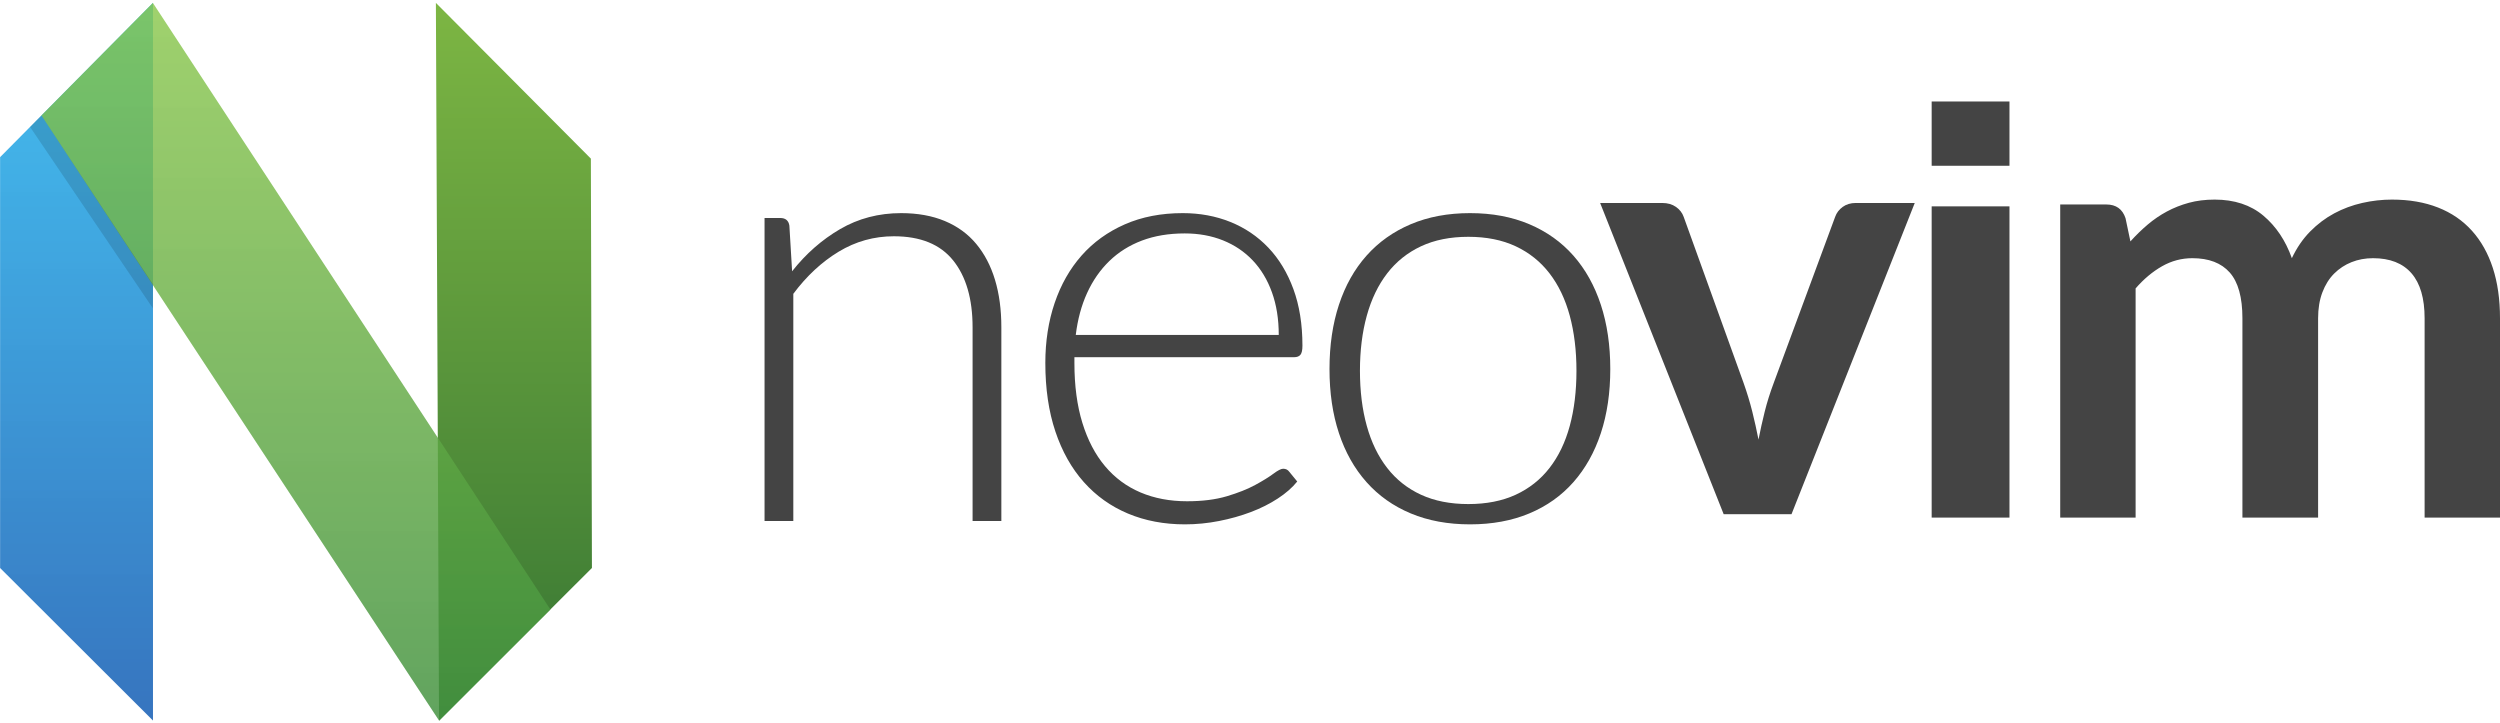
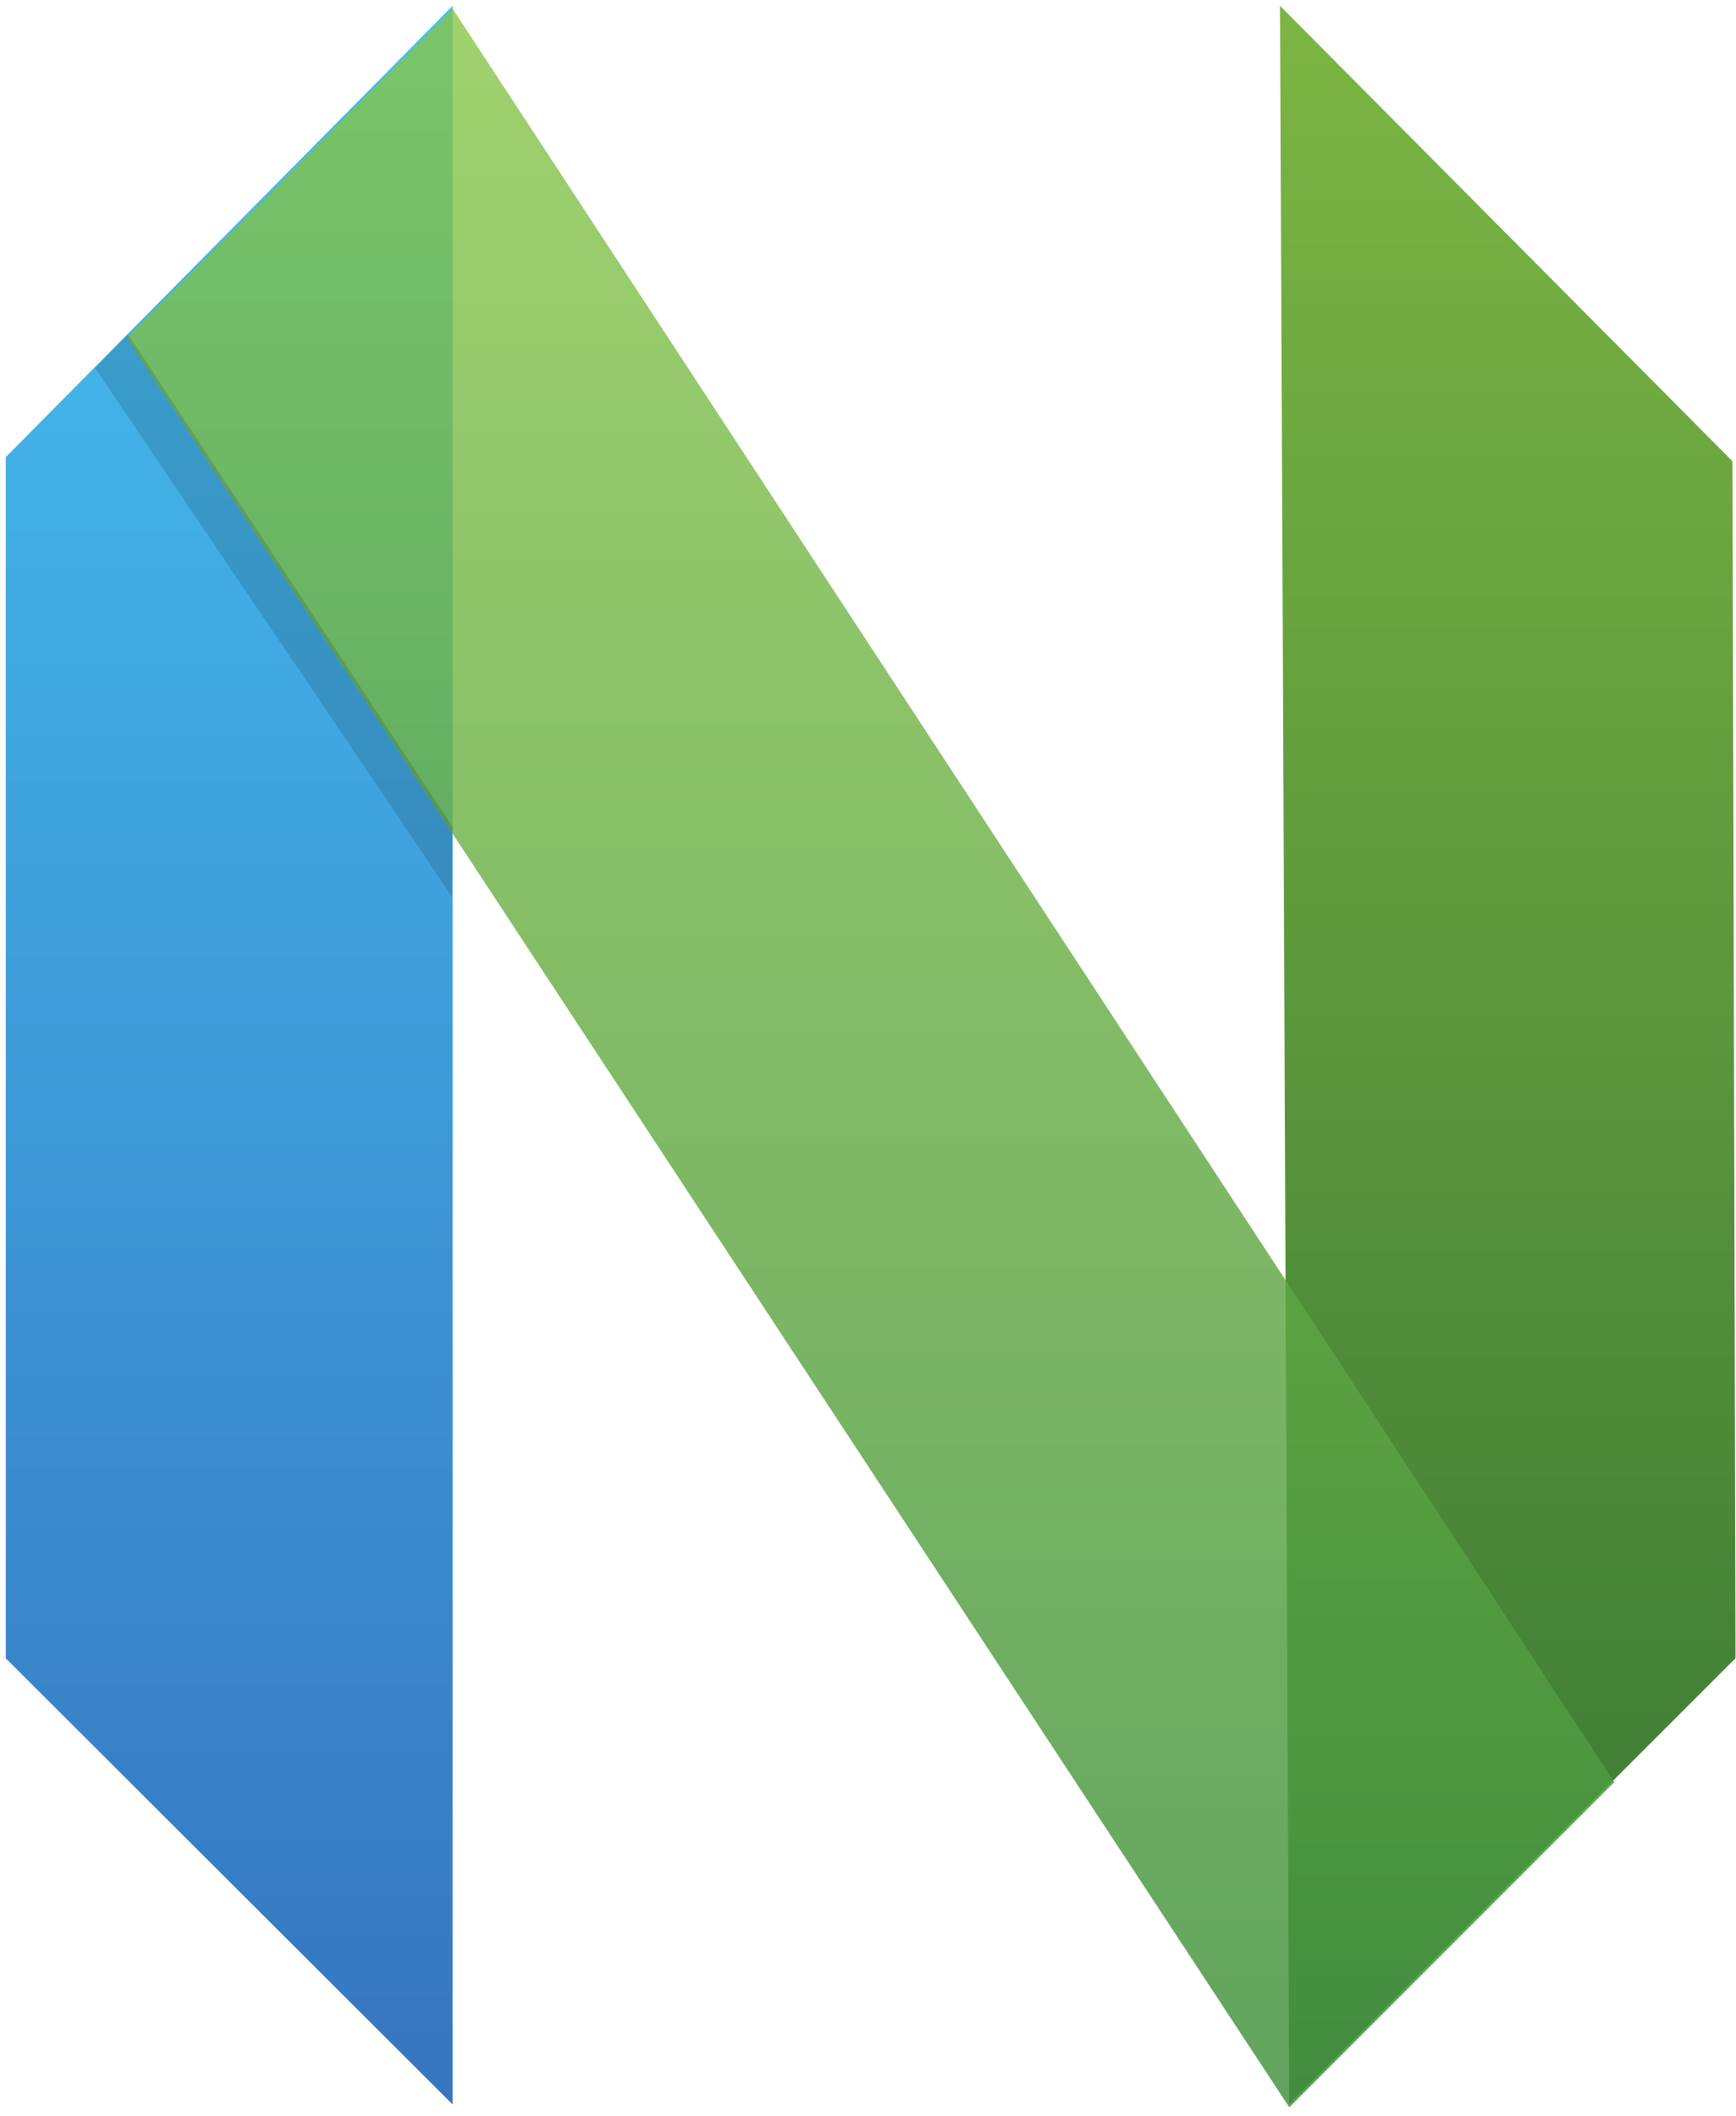
- <svg xmlns="http://www.w3.org/2000/svg" width="512px" height="148px" viewBox="0 0 512 148" version="1.1" preserveAspectRatio="xMidYMid">
+ <svg xmlns="http://www.w3.org/2000/svg" width="602px" height="734px" viewBox="0 0 602 734" version="1.1" xmlnsXlink="http://www.w3.org/1999/xlink" xmlnsSketch="http://www.bohemiancoding.com/sketch/ns">
+   <description>Created with Sketch (http://www.bohemiancoding.com/sketch)</description>
  <defs>
    <linearGradient x1="50%" y1="0%" x2="50%" y2="100%" id="linearGradient-1">
      <stop stop-color="#16B0ED" stop-opacity="0.8" offset="0%" />
      <stop stop-color="#0F59B2" stop-opacity="0.837" offset="100%" />
    </linearGradient>
    <linearGradient x1="50%" y1="0%" x2="50%" y2="100%" id="linearGradient-2">
      <stop stop-color="#7DB643" offset="0%" />
      <stop stop-color="#367533" offset="100%" />
    </linearGradient>
    <linearGradient x1="50%" y1="0%" x2="50%" y2="100%" id="linearGradient-3">
      <stop stop-color="#88C649" stop-opacity="0.8" offset="0%" />
      <stop stop-color="#439240" stop-opacity="0.84" offset="100%" />
    </linearGradient>
  </defs>
-   <g>
-     <g>
-       <g>
-         <path d="M0.019,32.188 L31.332,0.573 L31.332,147.571 L0.019,116.322 L0.019,32.188 L0.019,32.188 Z" fill="url(#linearGradient-1)" />
-         <path d="M89.484,32.486 L121.226,0.59 L120.583,147.571 L89.269,116.322 L89.484,32.486 L89.484,32.486 Z" fill="url(#linearGradient-2)" transform="translate(105.2477, 74.08065) scale(-1, 1) translate(-105.2477, -74.08065) " />
-         <path d="M31.311,0.598 L112.723,124.829 L89.942,147.61 L8.487,23.654 L31.311,0.598 L31.311,0.598 Z" fill="url(#linearGradient-3)" />
-         <path d="M31.339,58.22 L31.296,63.113 L6.16,26.003 L8.487,23.632 L31.339,58.22 L31.339,58.22 Z" fill-opacity="0.13" fill="#000000" />
-       </g>
-       <g transform="translate(156.5792, 20.78484)" fill="#444444">
-         <g>
-           <g transform="translate(0, 20.09202)">
-             <path d="M0,65.819 L0,3.769 L3.225,3.769 C4.299,3.769 4.919,4.289 5.085,5.328 L5.644,14.682 C8.456,11.108 11.731,8.228 15.473,6.045 C19.214,3.863 23.381,2.771 27.97,2.771 C31.36,2.771 34.348,3.313 36.932,4.393 C39.515,5.474 41.655,7.033 43.35,9.07 C45.046,11.108 46.327,13.56 47.196,16.428 C48.064,19.297 48.498,22.54 48.498,26.157 L48.498,65.819 L42.606,65.819 L42.606,26.157 C42.606,20.336 41.283,15.774 38.637,12.469 C35.99,9.163 31.939,7.511 26.482,7.511 C22.428,7.511 18.667,8.561 15.194,10.66 C11.721,12.76 8.62,15.639 5.892,19.297 L5.892,65.819 L0,65.819 L0,65.819 Z" />
-             <path d="M85.65,2.771 C89.16,2.771 92.409,3.373 95.397,4.576 C98.385,5.78 100.976,7.533 103.17,9.836 C105.364,12.139 107.077,14.972 108.31,18.333 C109.543,21.694 110.16,25.553 110.16,29.911 C110.16,30.823 110.024,31.446 109.752,31.778 C109.48,32.11 109.053,32.276 108.47,32.276 L63.46,32.276 L63.46,33.459 C63.46,38.106 64.003,42.194 65.09,45.721 C66.175,49.248 67.722,52.205 69.728,54.591 C71.734,56.978 74.157,58.772 77,59.976 C79.84,61.179 83.017,61.781 86.528,61.781 C89.662,61.781 92.379,61.438 94.677,60.754 C96.975,60.069 98.908,59.301 100.475,58.451 C102.042,57.6 103.286,56.832 104.205,56.147 C105.124,55.463 105.793,55.12 106.211,55.12 C106.753,55.12 107.172,55.328 107.464,55.743 L109.094,57.735 C108.091,58.98 106.765,60.142 105.114,61.221 C103.462,62.3 101.623,63.224 99.597,63.991 C97.57,64.759 95.397,65.37 93.078,65.827 C90.759,66.282 88.429,66.512 86.089,66.512 C81.826,66.512 77.94,65.775 74.43,64.302 C70.919,62.829 67.907,60.682 65.393,57.859 C62.878,55.037 60.935,51.582 59.563,47.495 C58.191,43.408 57.505,38.728 57.505,33.459 C57.505,29.019 58.142,24.921 59.417,21.165 C60.692,17.409 62.53,14.172 64.933,11.455 C67.335,8.737 70.281,6.611 73.771,5.074 C77.259,3.539 81.22,2.771 85.65,2.771 L85.65,2.771 L85.65,2.771 Z M86.047,6.928 C82.794,6.928 79.878,7.414 77.301,8.387 C74.723,9.359 72.496,10.757 70.616,12.58 C68.736,14.404 67.216,16.591 66.053,19.144 C64.89,21.696 64.121,24.553 63.74,27.713 L105.31,27.713 C105.31,24.471 104.844,21.565 103.915,18.992 C102.985,16.42 101.676,14.242 99.986,12.459 C98.297,10.677 96.269,9.309 93.903,8.356 C91.538,7.405 88.919,6.928 86.047,6.928 L86.047,6.928 L86.047,6.928 Z" />
-             <path d="M144.486,2.771 C149.008,2.771 153.056,3.528 156.628,5.043 C160.198,6.558 163.21,8.706 165.662,11.486 C168.113,14.266 169.984,17.617 171.273,21.539 C172.563,25.46 173.207,29.848 173.207,34.704 C173.207,39.559 172.562,43.937 171.273,47.838 C169.984,51.739 168.113,55.079 165.662,57.859 C163.21,60.639 160.198,62.777 156.628,64.271 C153.056,65.765 149.008,66.512 144.486,66.512 C139.963,66.512 135.917,65.765 132.345,64.271 C128.773,62.777 125.751,60.639 123.279,57.859 C120.806,55.079 118.924,51.738 117.636,47.838 C116.346,43.937 115.702,39.559 115.702,34.704 C115.702,29.848 116.346,25.46 117.636,21.539 C118.926,17.617 120.806,14.267 123.279,11.486 C125.751,8.706 128.773,6.558 132.345,5.043 C135.917,3.529 139.963,2.771 144.486,2.771 L144.486,2.771 L144.486,2.771 Z M144.139,62.355 C147.84,62.355 151.072,61.718 153.837,60.444 C156.601,59.171 158.909,57.345 160.76,54.965 C162.609,52.585 163.991,49.716 164.907,46.354 C165.82,42.994 166.279,39.226 166.279,35.05 C166.279,30.917 165.821,27.16 164.907,23.778 C163.991,20.396 162.609,17.506 160.76,15.105 C158.91,12.705 156.602,10.858 153.837,9.562 C151.072,8.269 147.839,7.621 144.139,7.621 C140.44,7.621 137.206,8.269 134.442,9.562 C131.677,10.858 129.369,12.705 127.519,15.105 C125.668,17.506 124.276,20.396 123.341,23.778 C122.405,27.16 121.938,30.917 121.938,35.05 C121.938,39.225 122.405,42.994 123.341,46.354 C124.276,49.716 125.668,52.585 127.519,54.965 C129.369,57.345 131.677,59.171 134.442,60.444 C137.206,61.718 140.439,62.355 144.139,62.355 L144.139,62.355 L144.139,62.355 Z" />
-             <path d="M210.322,64.433 L196.43,64.433 L171.129,0.693 L183.842,0.693 C184.958,0.693 185.898,0.962 186.663,1.5 C187.427,2.04 187.956,2.722 188.245,3.551 L200.523,37.595 C201.225,39.583 201.816,41.53 202.291,43.435 C202.766,45.341 203.19,47.246 203.562,49.15 C203.934,47.246 204.357,45.341 204.833,43.435 C205.308,41.53 205.919,39.583 206.663,37.595 L219.252,3.551 C219.541,2.722 220.058,2.04 220.802,1.5 C221.546,0.962 222.434,0.693 223.469,0.693 L235.562,0.693 L210.322,64.433 L210.322,64.433 Z" />
-             <rect x="239.026" y="1.386" width="15.935" height="63.74" />
-             <path d="M265.353,65.126 L265.353,1 L274.792,1 C276.792,1 278.104,1.938 278.729,3.813 L279.729,8.563 C280.854,7.313 282.031,6.166 283.26,5.125 C284.489,4.084 285.801,3.188 287.198,2.438 C288.593,1.688 290.093,1.094 291.698,0.656 C293.302,0.219 295.062,0 296.98,0 C301.02,0 304.344,1.094 306.949,3.281 C309.553,5.469 311.502,8.375 312.793,12 C313.793,9.875 315.043,8.053 316.543,6.531 C318.043,5.011 319.69,3.771 321.481,2.813 C323.272,1.855 325.179,1.146 327.2,0.688 C329.22,0.229 331.251,0 333.294,0 C336.835,0 339.982,0.543 342.732,1.625 C345.482,2.709 347.794,4.291 349.669,6.375 C351.544,8.459 352.972,11 353.951,14 C354.93,17 355.421,20.438 355.421,24.313 L355.421,65.126 L339.982,65.126 L339.982,24.313 C339.982,20.229 339.085,17.156 337.295,15.094 C335.503,13.031 332.878,12 329.419,12 C327.835,12 326.367,12.271 325.014,12.813 C323.659,13.355 322.471,14.136 321.45,15.156 C320.43,16.178 319.627,17.459 319.044,19 C318.46,20.542 318.168,22.313 318.168,24.313 L318.168,65.126 L302.669,65.126 L302.669,24.313 C302.669,20.022 301.804,16.896 300.075,14.938 C298.345,12.98 295.794,12 292.419,12 C290.209,12 288.138,12.553 286.2,13.656 C284.261,14.76 282.46,16.271 280.794,18.188 L280.794,65.126 L265.353,65.126 L265.353,65.126 Z" />
-           </g>
-           <rect x="239.026" y="0" width="15.935" height="13.164" />
-         </g>
-       </g>
+   <g id="Page-1" stroke="none" stroke-width="1" fill="none" fill-rule="evenodd" sketchType="MSPage">
+     <g id="mark-copy" sketchType="MSLayerGroup" transform="translate(2, 3)">
+       <path d="M0,155.57 L155,-1 L155,727 L0,572.238 L0,155.57 Z" id="Left---green" fill="url(#linearGradient-1)" sketchType="MSShapeGroup" />
+       <path d="M443.06,156.982 L600,-1 L596.819,727 L442,572.22 L443.06,156.982 Z" id="Right---blue" fill="url(#linearGradient-2)" sketchType="MSShapeGroup" transform="translate(521, 363.5) scale(-1, 1) translate(-521, -363.5) " />
+       <path d="M154.986,0 L558,615.19 L445.225,728 L42,114.172 L154.986,0 Z" id="Cross---blue" fill="url(#linearGradient-3)" sketchType="MSShapeGroup" />
+       <path d="M155,283.832 L154.787,308 L31,124.711 L42.462,113 L155,283.832 Z" id="Shadow" fill-opacity="0.13" fill="#000000" sketchType="MSShapeGroup" />
    </g>
  </g>
</svg>
